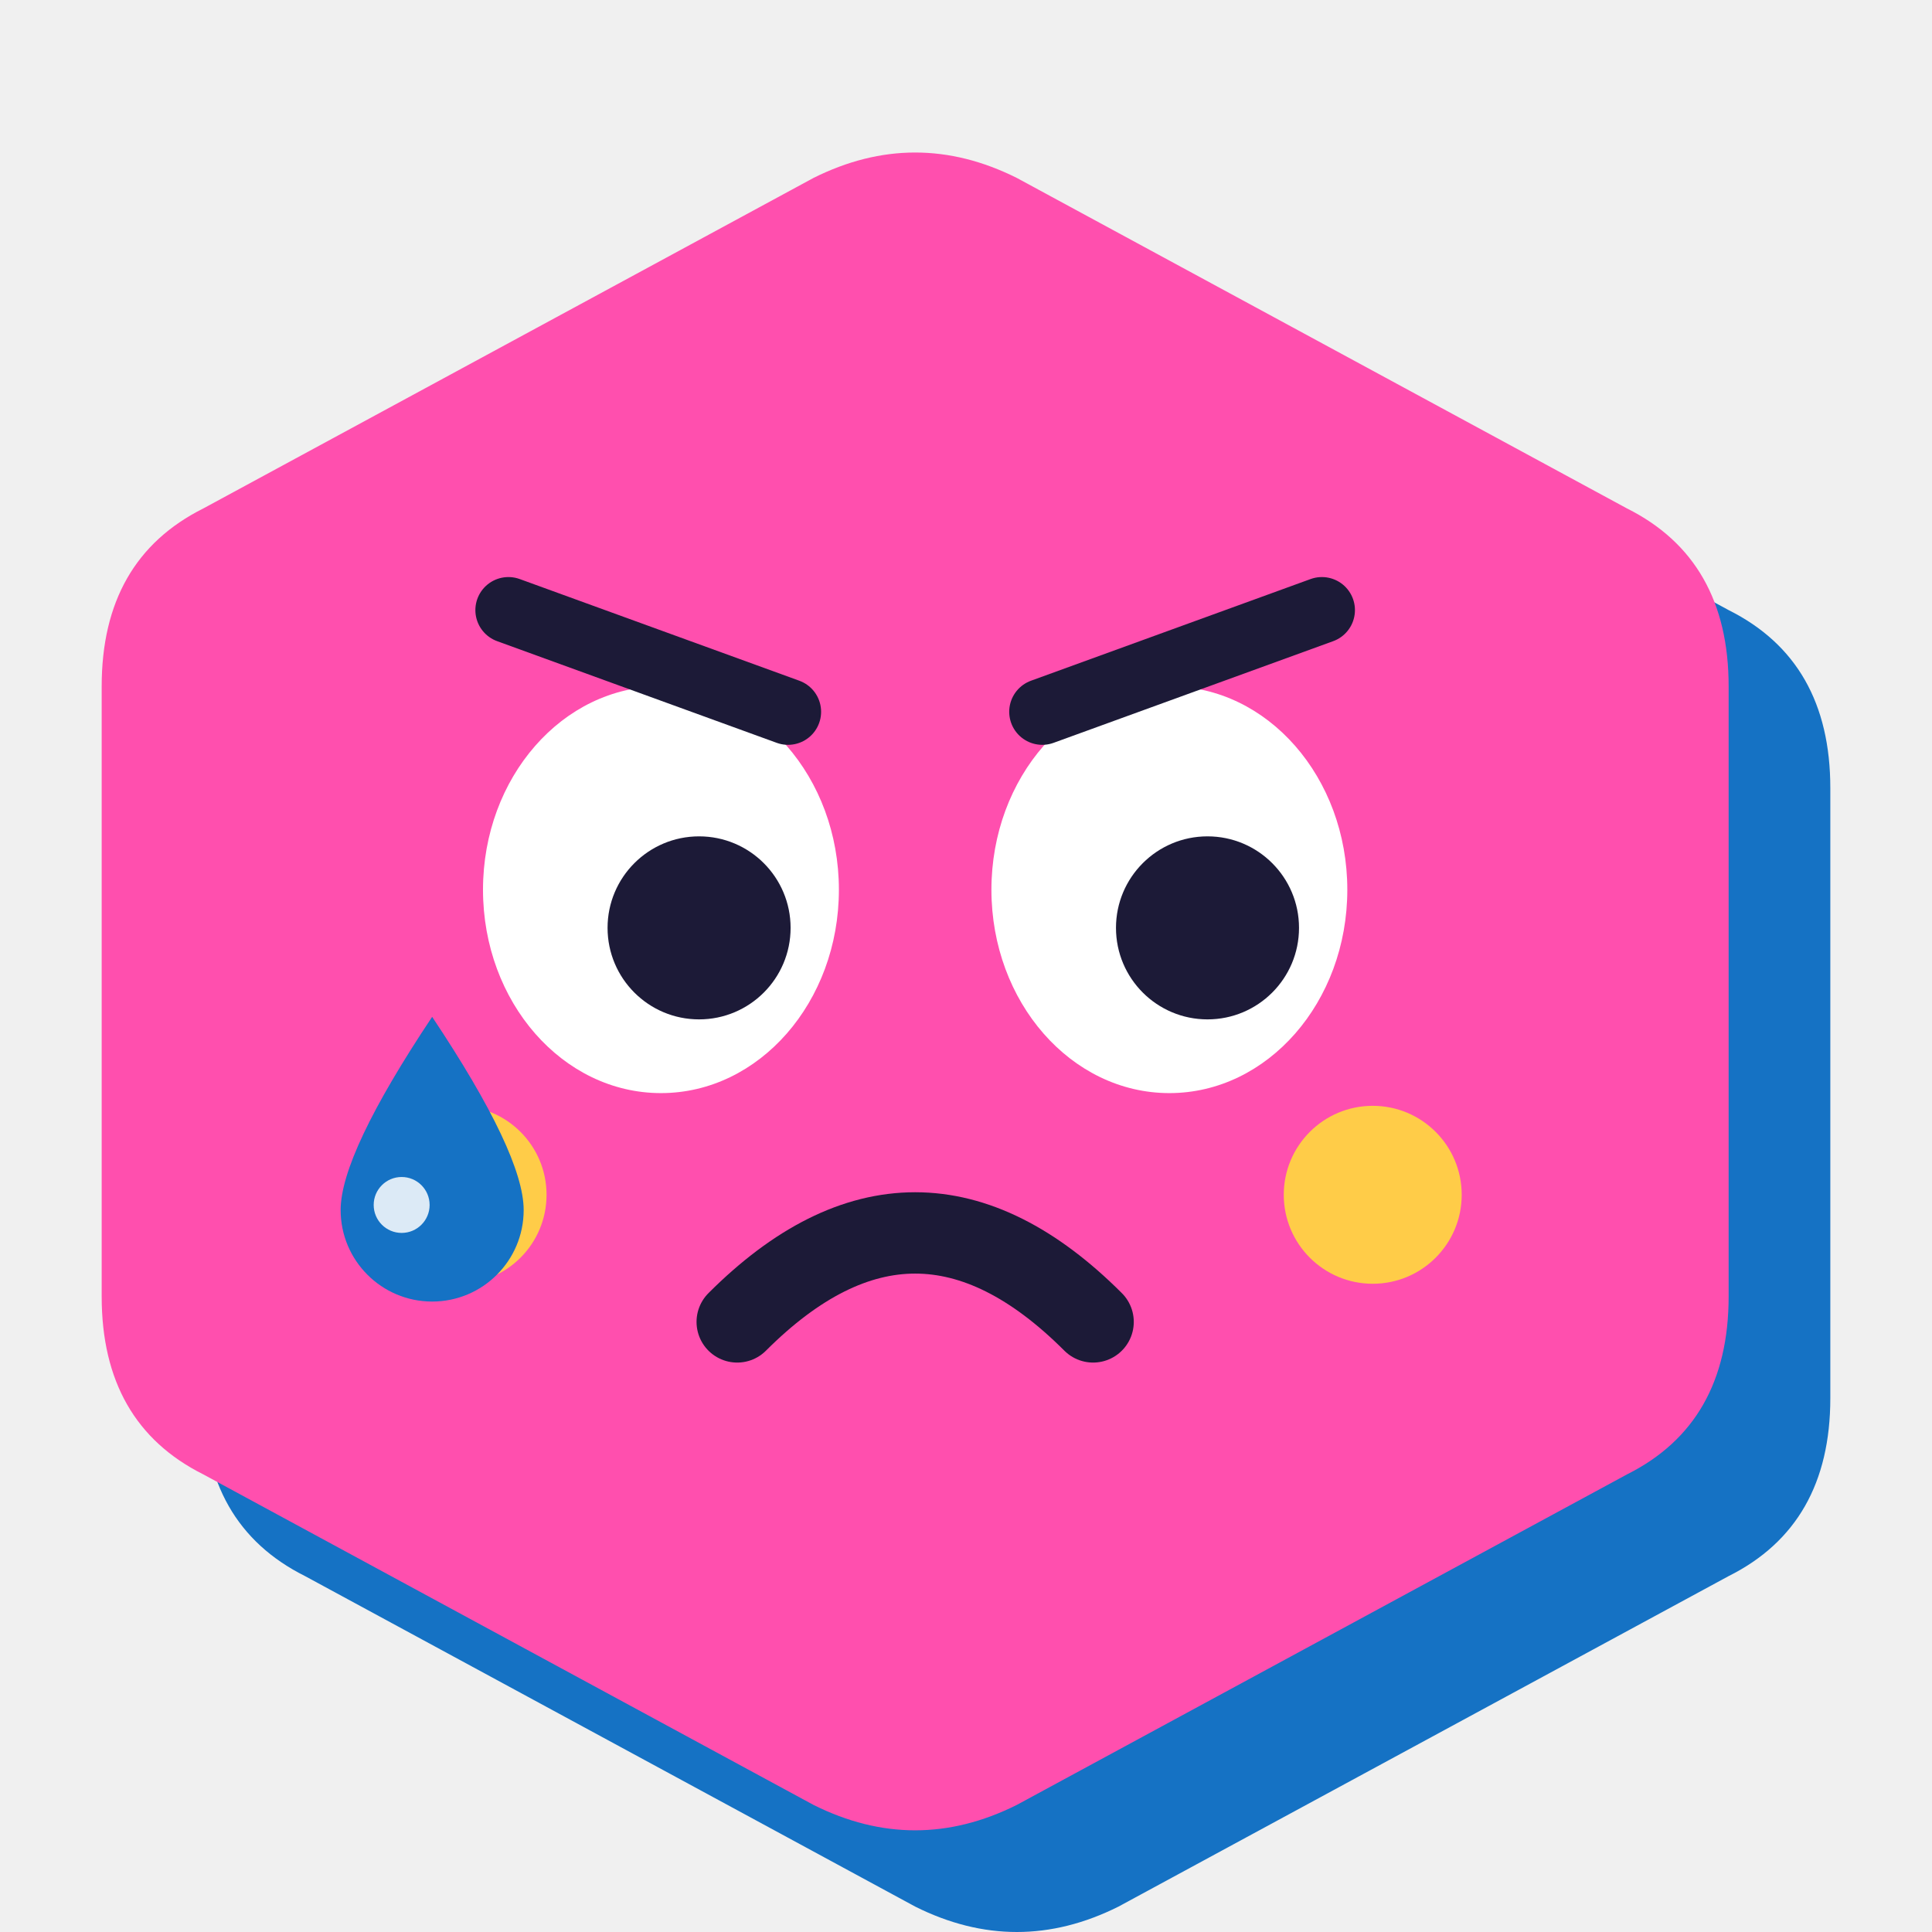
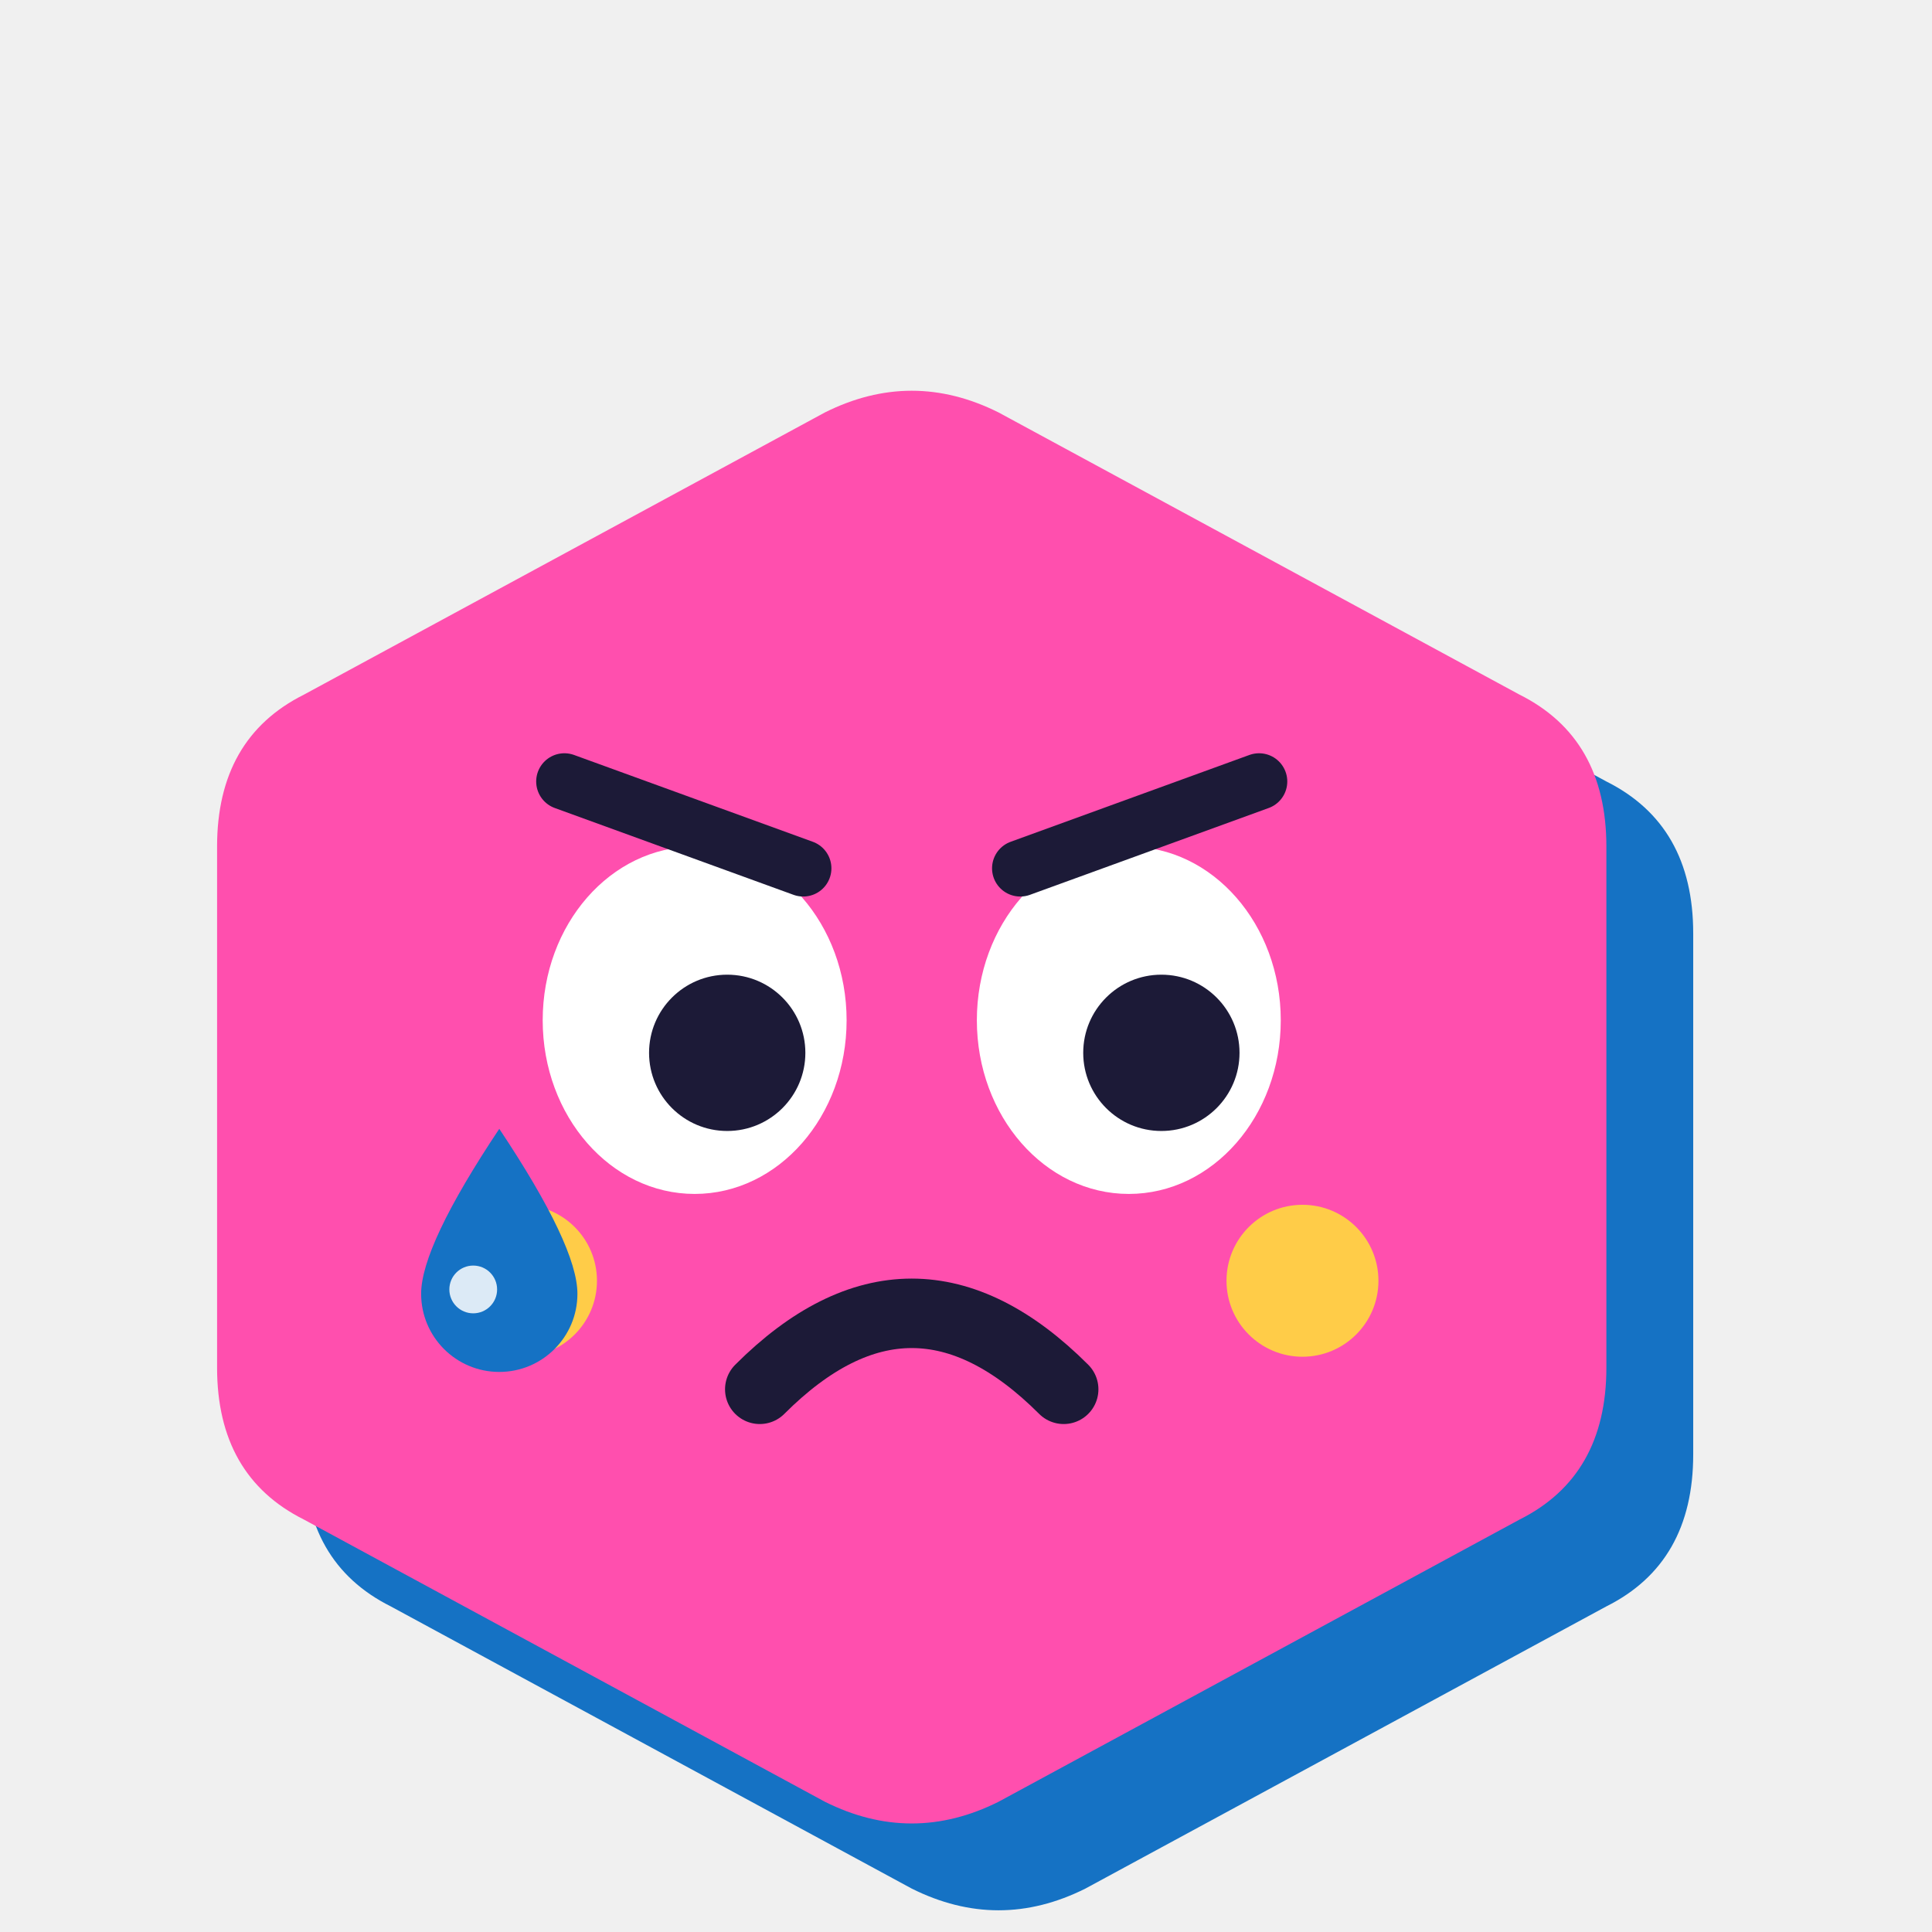
- <svg xmlns="http://www.w3.org/2000/svg" width="128" height="128" viewBox="-3 -1 74 76">
+ <svg xmlns="http://www.w3.org/2000/svg" width="128" height="128" viewBox="-10 -13 89 89">
  <path d="M36 6 L60 19 Q64 21 64 26 L64 50 Q64 55 60 57 L36 70 Q32 72 28 70 L4 57 Q0 55 0 50 L0 26 Q0 21 4 19 L28 6 Q32 4 36 6Z" transform="translate(4 4)" fill="#1572c4" />
  <path d="M36 6 L60 19 Q64 21 64 26 L64 50 Q64 55 60 57 L36 70 Q32 72 28 70 L4 57 Q0 55 0 50 L0 26 Q0 21 4 19 L28 6 Q32 4 36 6Z" fill="#ff4fae" />
  <ellipse cx="22" cy="34" rx="7" ry="8" fill="#fff" />
  <ellipse cx="42" cy="34" rx="7" ry="8" fill="#fff" />
  <circle cx="23.5" cy="35.5" r="3.6" fill="#1c1a37" />
  <circle cx="43.5" cy="35.5" r="3.6" fill="#1c1a37" />
  <circle cx="14" cy="46" r="3.5" fill="#ffd93d" opacity=".9" />
  <circle cx="50" cy="46" r="3.5" fill="#ffd93d" opacity=".9" />
  <path d="M25 51 Q32 44 39 51" fill="none" stroke="#1c1a37" stroke-width="3.2" stroke-linecap="round" stroke-linejoin="round" />
  <path d="M16 23 L27 27 M48 23 L37 27" fill="none" stroke="#1c1a37" stroke-width="2.6" stroke-linecap="round" stroke-linejoin="round" />
  <g transform="translate(13 39) scale(1)">
    <path d="M0 0 Q-3.6 5.4 -3.6 7.6 A3.6 3.6 0 0 0 3.6 7.6 Q3.6 5.4 0 0Z" fill="#1572c4" />
    <circle cx="-1.2" cy="7.4" r="1.1" fill="#fff" opacity=".85" />
  </g>
</svg>
